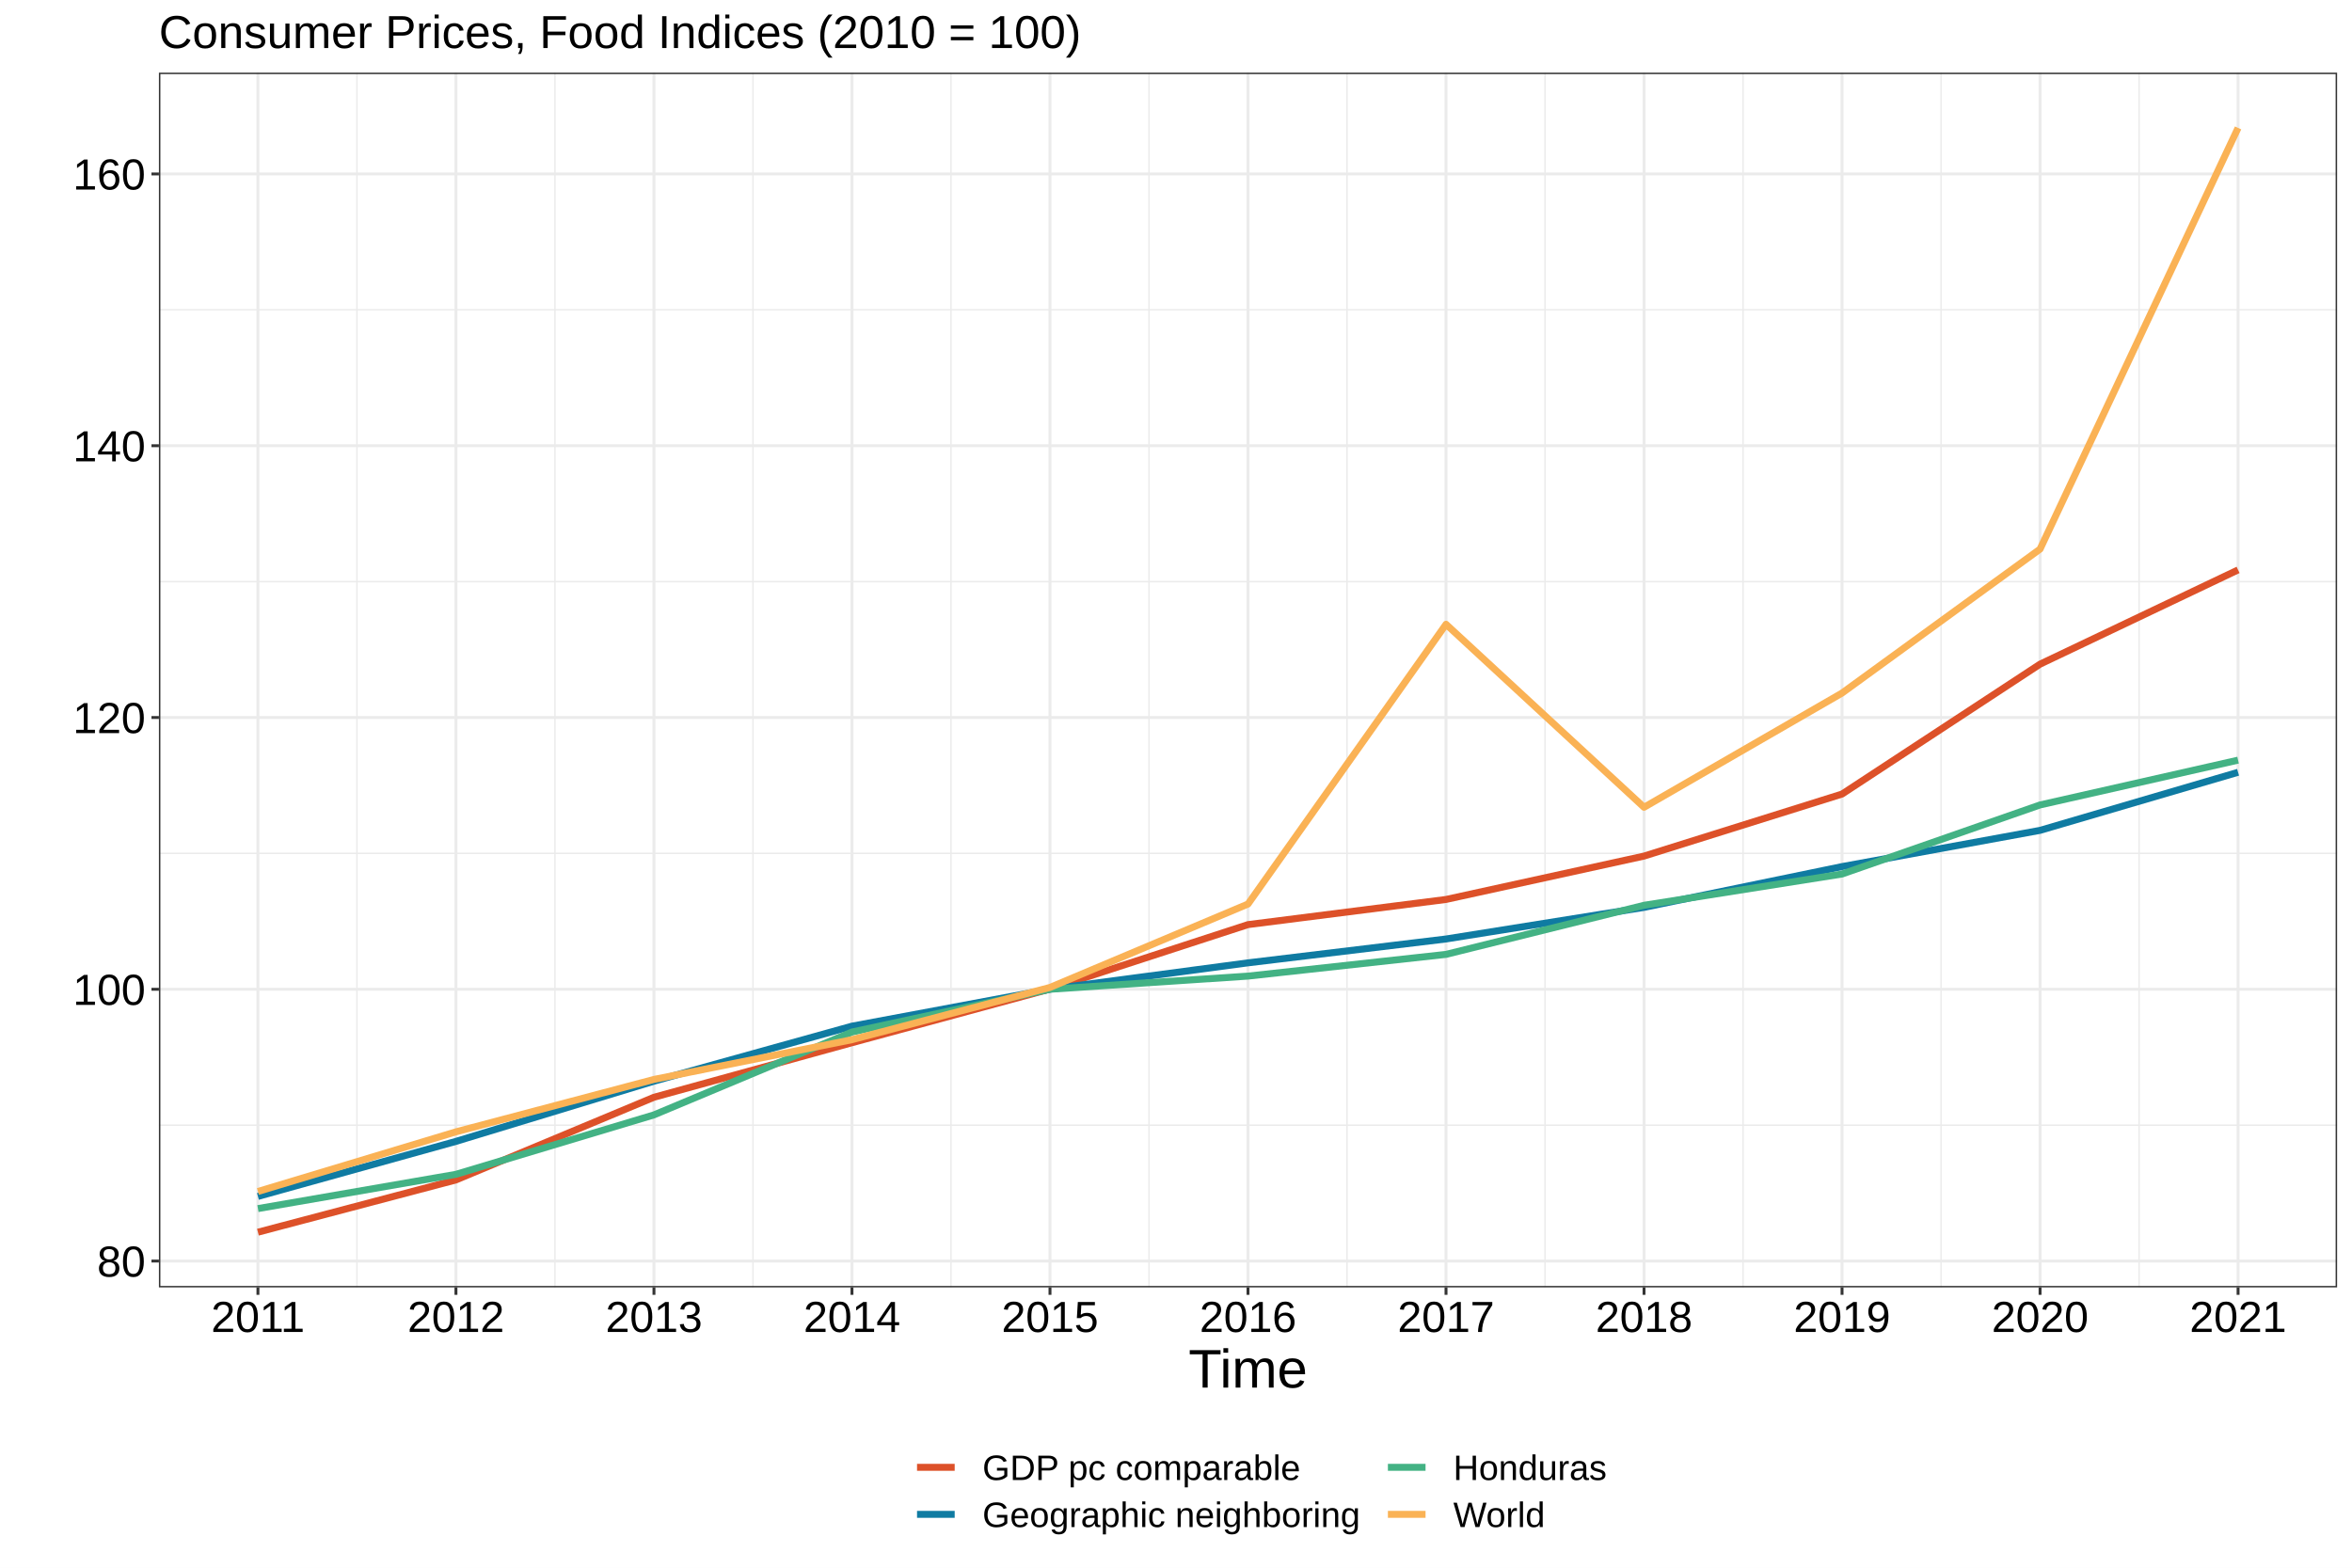
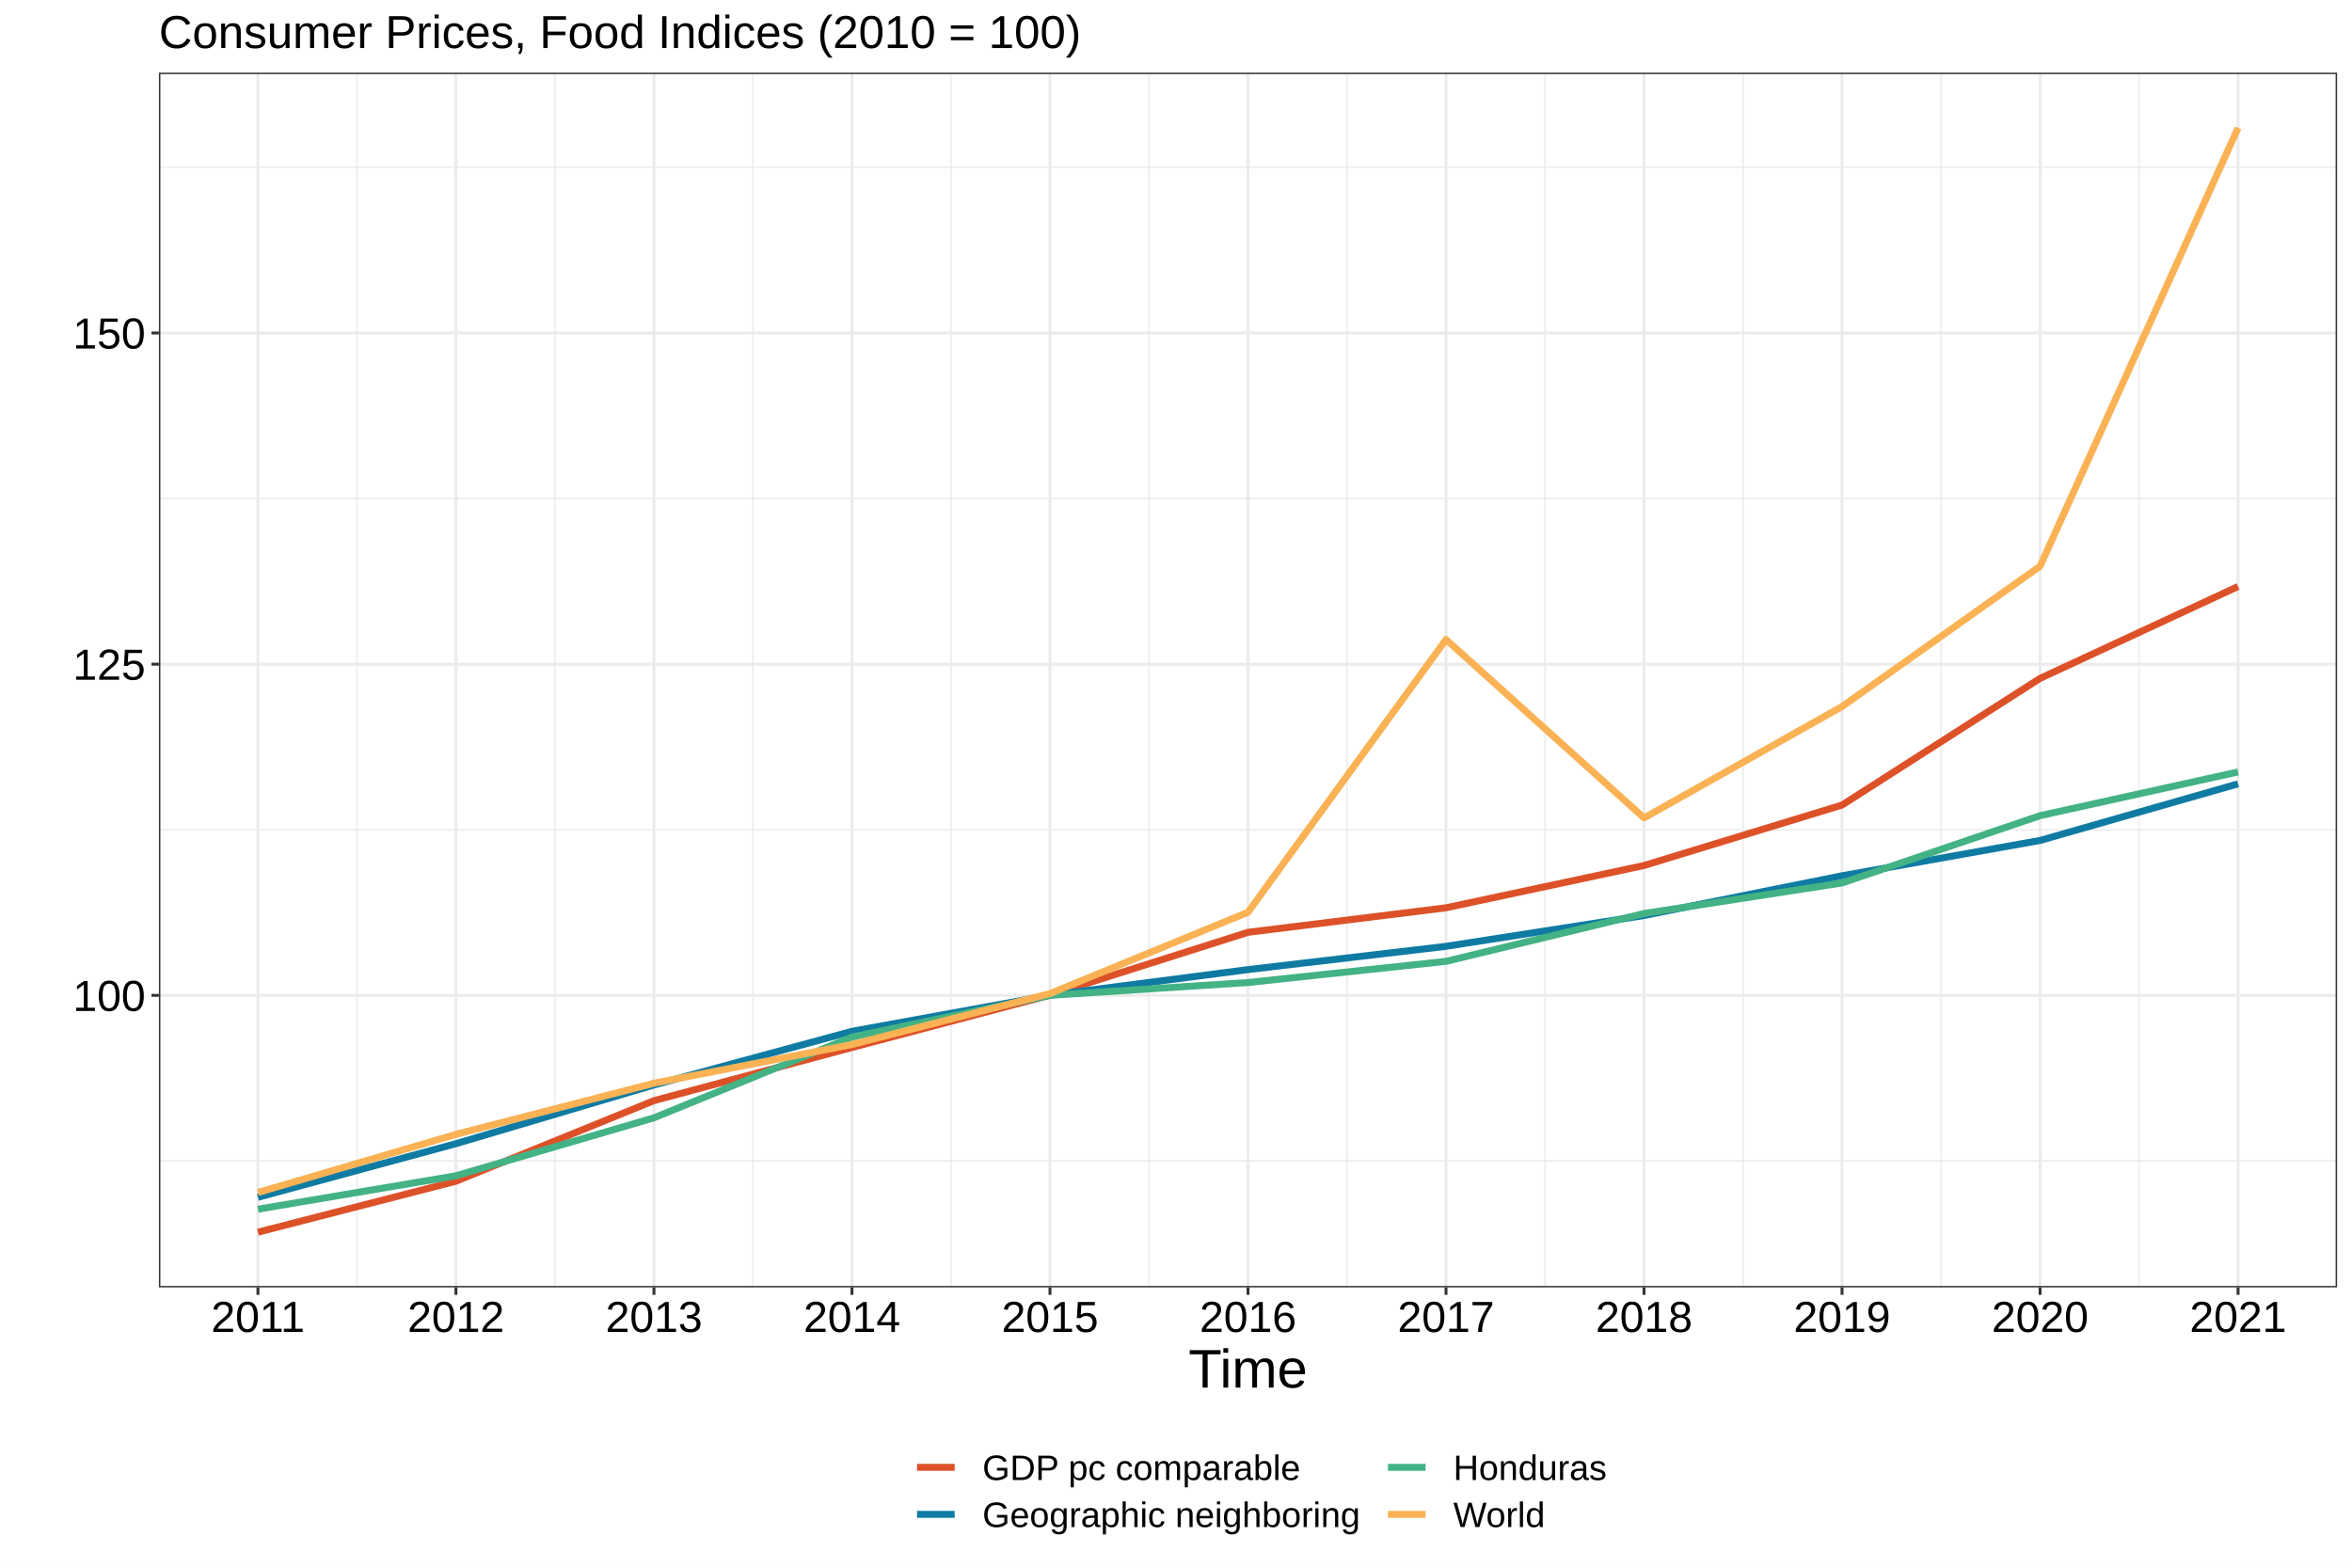
<svg xmlns="http://www.w3.org/2000/svg" class="svglite" width="864.00pt" height="576.00pt" viewBox="0 0 864.00 576.00">
  <defs>
    <style type="text/css">
    .svglite line, .svglite polyline, .svglite polygon, .svglite path, .svglite rect, .svglite circle {
      fill: none;
      stroke: #000000;
      stroke-linecap: round;
      stroke-linejoin: round;
      stroke-miterlimit: 10.00;
    }
    .svglite text {
      white-space: pre;
    }
  </style>
  </defs>
  <rect width="100%" height="100%" style="stroke: none; fill: #FFFFFF;" />
  <defs>
    <clipPath id="cpMC4wMHw4NjQuMDB8MC4wMHw1NzYuMDA=">
      <rect x="0.00" y="0.00" width="864.00" height="576.00" />
    </clipPath>
  </defs>
  <g clip-path="url(#cpMC4wMHw4NjQuMDB8MC4wMHw1NzYuMDA=)">
    <rect x="0.00" y="0.00" width="864.00" height="576.00" style="stroke-width: 1.07; stroke: #FFFFFF; fill: #FFFFFF;" />
  </g>
  <defs>
    <clipPath id="cpNTguMzh8ODU4LjUyfDI2LjcxfDQ3My4wMQ==">
      <rect x="58.38" y="26.71" width="800.14" height="446.30" />
    </clipPath>
  </defs>
  <g clip-path="url(#cpNTguMzh8ODU4LjUyfDI2LjcxfDQ3My4wMQ==)">
    <rect x="58.38" y="26.71" width="800.14" height="446.30" style="stroke-width: 1.07; stroke: none; fill: #FFFFFF;" />
-     <polyline points="58.38,413.41 858.52,413.41 " style="stroke-width: 0.53; stroke: #EBEBEB; stroke-linecap: butt;" />
-     <polyline points="58.38,313.55 858.52,313.55 " style="stroke-width: 0.53; stroke: #EBEBEB; stroke-linecap: butt;" />
-     <polyline points="58.38,213.70 858.52,213.70 " style="stroke-width: 0.53; stroke: #EBEBEB; stroke-linecap: butt;" />
-     <polyline points="58.38,113.84 858.52,113.84 " style="stroke-width: 0.53; stroke: #EBEBEB; stroke-linecap: butt;" />
+     <polyline points="58.38,426.56 858.52,426.56 " style="stroke-width: 0.53; stroke: #EBEBEB; stroke-linecap: butt;" />
+     <polyline points="58.38,304.87 858.52,304.87 " style="stroke-width: 0.53; stroke: #EBEBEB; stroke-linecap: butt;" />
+     <polyline points="58.38,183.18 858.52,183.18 " style="stroke-width: 0.53; stroke: #EBEBEB; stroke-linecap: butt;" />
+     <polyline points="58.38,61.49 858.52,61.49 " style="stroke-width: 0.53; stroke: #EBEBEB; stroke-linecap: butt;" />
    <polyline points="58.38,473.01 58.38,26.71 " style="stroke-width: 0.53; stroke: #EBEBEB; stroke-linecap: butt;" />
    <polyline points="131.12,473.01 131.12,26.71 " style="stroke-width: 0.53; stroke: #EBEBEB; stroke-linecap: butt;" />
    <polyline points="203.86,473.01 203.86,26.71 " style="stroke-width: 0.53; stroke: #EBEBEB; stroke-linecap: butt;" />
    <polyline points="276.60,473.01 276.60,26.71 " style="stroke-width: 0.53; stroke: #EBEBEB; stroke-linecap: butt;" />
    <polyline points="349.34,473.01 349.34,26.71 " style="stroke-width: 0.53; stroke: #EBEBEB; stroke-linecap: butt;" />
    <polyline points="422.08,473.01 422.08,26.71 " style="stroke-width: 0.53; stroke: #EBEBEB; stroke-linecap: butt;" />
    <polyline points="494.82,473.01 494.82,26.71 " style="stroke-width: 0.53; stroke: #EBEBEB; stroke-linecap: butt;" />
    <polyline points="567.56,473.01 567.56,26.71 " style="stroke-width: 0.53; stroke: #EBEBEB; stroke-linecap: butt;" />
    <polyline points="640.30,473.01 640.30,26.71 " style="stroke-width: 0.53; stroke: #EBEBEB; stroke-linecap: butt;" />
    <polyline points="713.04,473.01 713.04,26.71 " style="stroke-width: 0.53; stroke: #EBEBEB; stroke-linecap: butt;" />
    <polyline points="785.78,473.01 785.78,26.71 " style="stroke-width: 0.53; stroke: #EBEBEB; stroke-linecap: butt;" />
    <polyline points="858.52,473.01 858.52,26.71 " style="stroke-width: 0.53; stroke: #EBEBEB; stroke-linecap: butt;" />
-     <polyline points="58.38,463.34 858.52,463.34 " style="stroke-width: 1.07; stroke: #EBEBEB; stroke-linecap: butt;" />
-     <polyline points="58.38,363.48 858.52,363.48 " style="stroke-width: 1.07; stroke: #EBEBEB; stroke-linecap: butt;" />
-     <polyline points="58.38,263.62 858.52,263.62 " style="stroke-width: 1.07; stroke: #EBEBEB; stroke-linecap: butt;" />
-     <polyline points="58.38,163.77 858.52,163.77 " style="stroke-width: 1.07; stroke: #EBEBEB; stroke-linecap: butt;" />
-     <polyline points="58.38,63.91 858.52,63.91 " style="stroke-width: 1.07; stroke: #EBEBEB; stroke-linecap: butt;" />
+     <polyline points="58.38,365.72 858.52,365.72 " style="stroke-width: 1.07; stroke: #EBEBEB; stroke-linecap: butt;" />
+     <polyline points="58.38,244.03 858.52,244.03 " style="stroke-width: 1.07; stroke: #EBEBEB; stroke-linecap: butt;" />
+     <polyline points="58.38,122.34 858.52,122.34 " style="stroke-width: 1.07; stroke: #EBEBEB; stroke-linecap: butt;" />
    <polyline points="94.75,473.01 94.75,26.71 " style="stroke-width: 1.07; stroke: #EBEBEB; stroke-linecap: butt;" />
    <polyline points="167.49,473.01 167.49,26.71 " style="stroke-width: 1.07; stroke: #EBEBEB; stroke-linecap: butt;" />
    <polyline points="240.23,473.01 240.23,26.71 " style="stroke-width: 1.07; stroke: #EBEBEB; stroke-linecap: butt;" />
    <polyline points="312.97,473.01 312.97,26.71 " style="stroke-width: 1.07; stroke: #EBEBEB; stroke-linecap: butt;" />
    <polyline points="385.71,473.01 385.71,26.71 " style="stroke-width: 1.07; stroke: #EBEBEB; stroke-linecap: butt;" />
    <polyline points="458.45,473.01 458.45,26.71 " style="stroke-width: 1.07; stroke: #EBEBEB; stroke-linecap: butt;" />
    <polyline points="531.19,473.01 531.19,26.71 " style="stroke-width: 1.07; stroke: #EBEBEB; stroke-linecap: butt;" />
    <polyline points="603.93,473.01 603.93,26.71 " style="stroke-width: 1.07; stroke: #EBEBEB; stroke-linecap: butt;" />
    <polyline points="676.67,473.01 676.67,26.71 " style="stroke-width: 1.07; stroke: #EBEBEB; stroke-linecap: butt;" />
    <polyline points="749.41,473.01 749.41,26.71 " style="stroke-width: 1.07; stroke: #EBEBEB; stroke-linecap: butt;" />
    <polyline points="822.15,473.01 822.15,26.71 " style="stroke-width: 1.07; stroke: #EBEBEB; stroke-linecap: butt;" />
-     <polyline points="94.75,452.73 167.49,433.53 240.23,403.16 312.97,383.12 385.71,363.39 458.45,339.72 531.19,330.48 603.93,314.54 676.67,291.75 749.41,244.02 822.15,209.39 " style="stroke-width: 2.56; stroke: #DD5129; stroke-linecap: butt;" />
-     <polyline points="94.75,439.59 167.49,419.37 240.23,397.25 312.97,377.03 385.71,363.44 458.45,353.77 531.19,345.00 603.93,333.39 676.67,318.40 749.41,305.09 822.15,283.75 " style="stroke-width: 2.56; stroke: #0F7BA2; stroke-linecap: butt;" />
-     <polyline points="94.75,444.06 167.49,431.47 240.23,409.63 312.97,379.19 385.71,363.47 458.45,358.64 531.19,350.66 603.93,332.62 676.67,321.13 749.41,295.75 822.15,279.29 " style="stroke-width: 2.56; stroke: #43B284; stroke-linecap: butt;" />
-     <polyline points="94.75,437.77 167.49,415.86 240.23,396.60 312.97,382.00 385.71,362.80 458.45,332.16 531.19,229.37 603.93,296.61 676.67,254.64 749.41,201.75 822.15,47.00 " style="stroke-width: 2.56; stroke: #FAB255; stroke-linecap: butt;" />
+     <polyline points="94.75,452.73 167.49,434.01 240.23,404.40 312.97,384.87 385.71,365.63 458.45,342.55 531.19,333.54 603.93,318.00 676.67,295.79 749.41,249.25 822.15,215.49 " style="stroke-width: 2.56; stroke: #DD5129; stroke-linecap: butt;" />
+     <polyline points="94.75,439.92 167.49,420.21 240.23,398.64 312.97,378.92 385.71,365.68 458.45,356.25 531.19,347.70 603.93,336.38 676.67,321.77 749.41,308.80 822.15,287.99 " style="stroke-width: 2.56; stroke: #0F7BA2; stroke-linecap: butt;" />
+     <polyline points="94.75,444.28 167.49,432.00 240.23,410.71 312.97,381.03 385.71,365.70 458.45,361.00 531.19,353.22 603.93,335.63 676.67,324.42 749.41,299.69 822.15,283.63 " style="stroke-width: 2.56; stroke: #43B284; stroke-linecap: butt;" />
+     <polyline points="94.75,438.14 167.49,416.78 240.23,398.00 312.97,383.78 385.71,365.05 458.45,335.18 531.19,234.97 603.93,300.52 676.67,259.60 749.41,208.04 822.15,47.00 " style="stroke-width: 2.56; stroke: #FAB255; stroke-linecap: butt;" />
    <rect x="58.38" y="26.71" width="800.14" height="446.30" style="stroke-width: 1.07; stroke: #333333;" />
  </g>
  <g clip-path="url(#cpMC4wMHw4NjQuMDB8MC4wMHw1NzYuMDA=)">
-     <text x="53.45" y="469.07" text-anchor="end" style="font-size: 16.00px; font-family: &quot;Arial&quot;;" textLength="17.80px" lengthAdjust="spacingAndGlyphs">80</text>
-     <text x="53.45" y="369.21" text-anchor="end" style="font-size: 16.00px; font-family: &quot;Arial&quot;;" textLength="26.70px" lengthAdjust="spacingAndGlyphs">100</text>
-     <text x="53.45" y="269.35" text-anchor="end" style="font-size: 16.00px; font-family: &quot;Arial&quot;;" textLength="26.70px" lengthAdjust="spacingAndGlyphs">120</text>
-     <text x="53.45" y="169.50" text-anchor="end" style="font-size: 16.00px; font-family: &quot;Arial&quot;;" textLength="26.70px" lengthAdjust="spacingAndGlyphs">140</text>
-     <text x="53.45" y="69.64" text-anchor="end" style="font-size: 16.00px; font-family: &quot;Arial&quot;;" textLength="26.70px" lengthAdjust="spacingAndGlyphs">160</text>
-     <polyline points="55.64,463.34 58.38,463.34 " style="stroke-width: 1.07; stroke: #333333; stroke-linecap: butt;" />
-     <polyline points="55.64,363.48 58.38,363.48 " style="stroke-width: 1.07; stroke: #333333; stroke-linecap: butt;" />
-     <polyline points="55.64,263.62 58.38,263.62 " style="stroke-width: 1.07; stroke: #333333; stroke-linecap: butt;" />
-     <polyline points="55.64,163.77 58.38,163.77 " style="stroke-width: 1.07; stroke: #333333; stroke-linecap: butt;" />
-     <polyline points="55.64,63.91 58.38,63.91 " style="stroke-width: 1.07; stroke: #333333; stroke-linecap: butt;" />
+     <text x="53.45" y="371.45" text-anchor="end" style="font-size: 16.00px; font-family: &quot;Arial&quot;;" textLength="26.70px" lengthAdjust="spacingAndGlyphs">100</text>
+     <text x="53.45" y="249.75" text-anchor="end" style="font-size: 16.00px; font-family: &quot;Arial&quot;;" textLength="26.70px" lengthAdjust="spacingAndGlyphs">125</text>
+     <text x="53.45" y="128.06" text-anchor="end" style="font-size: 16.00px; font-family: &quot;Arial&quot;;" textLength="26.70px" lengthAdjust="spacingAndGlyphs">150</text>
+     <polyline points="55.64,365.72 58.38,365.72 " style="stroke-width: 1.07; stroke: #333333; stroke-linecap: butt;" />
+     <polyline points="55.64,244.03 58.38,244.03 " style="stroke-width: 1.07; stroke: #333333; stroke-linecap: butt;" />
+     <polyline points="55.64,122.34 58.38,122.34 " style="stroke-width: 1.07; stroke: #333333; stroke-linecap: butt;" />
    <polyline points="94.75,475.75 94.75,473.01 " style="stroke-width: 1.07; stroke: #333333; stroke-linecap: butt;" />
    <polyline points="167.49,475.75 167.49,473.01 " style="stroke-width: 1.07; stroke: #333333; stroke-linecap: butt;" />
    <polyline points="240.23,475.75 240.23,473.01 " style="stroke-width: 1.07; stroke: #333333; stroke-linecap: butt;" />
    <polyline points="312.97,475.75 312.97,473.01 " style="stroke-width: 1.07; stroke: #333333; stroke-linecap: butt;" />
    <polyline points="385.71,475.75 385.71,473.01 " style="stroke-width: 1.07; stroke: #333333; stroke-linecap: butt;" />
    <polyline points="458.45,475.75 458.45,473.01 " style="stroke-width: 1.07; stroke: #333333; stroke-linecap: butt;" />
    <polyline points="531.19,475.75 531.19,473.01 " style="stroke-width: 1.07; stroke: #333333; stroke-linecap: butt;" />
    <polyline points="603.93,475.75 603.93,473.01 " style="stroke-width: 1.07; stroke: #333333; stroke-linecap: butt;" />
    <polyline points="676.67,475.75 676.67,473.01 " style="stroke-width: 1.07; stroke: #333333; stroke-linecap: butt;" />
    <polyline points="749.41,475.75 749.41,473.01 " style="stroke-width: 1.07; stroke: #333333; stroke-linecap: butt;" />
    <polyline points="822.15,475.75 822.15,473.01 " style="stroke-width: 1.07; stroke: #333333; stroke-linecap: butt;" />
    <text x="94.75" y="489.40" text-anchor="middle" style="font-size: 16.00px; font-family: &quot;Arial&quot;;" textLength="34.41px" lengthAdjust="spacingAndGlyphs">2011</text>
    <text x="167.49" y="489.40" text-anchor="middle" style="font-size: 16.00px; font-family: &quot;Arial&quot;;" textLength="35.60px" lengthAdjust="spacingAndGlyphs">2012</text>
    <text x="240.23" y="489.40" text-anchor="middle" style="font-size: 16.00px; font-family: &quot;Arial&quot;;" textLength="35.60px" lengthAdjust="spacingAndGlyphs">2013</text>
    <text x="312.97" y="489.40" text-anchor="middle" style="font-size: 16.00px; font-family: &quot;Arial&quot;;" textLength="35.60px" lengthAdjust="spacingAndGlyphs">2014</text>
    <text x="385.71" y="489.40" text-anchor="middle" style="font-size: 16.00px; font-family: &quot;Arial&quot;;" textLength="35.60px" lengthAdjust="spacingAndGlyphs">2015</text>
    <text x="458.45" y="489.40" text-anchor="middle" style="font-size: 16.00px; font-family: &quot;Arial&quot;;" textLength="35.60px" lengthAdjust="spacingAndGlyphs">2016</text>
    <text x="531.19" y="489.40" text-anchor="middle" style="font-size: 16.00px; font-family: &quot;Arial&quot;;" textLength="35.60px" lengthAdjust="spacingAndGlyphs">2017</text>
    <text x="603.93" y="489.40" text-anchor="middle" style="font-size: 16.00px; font-family: &quot;Arial&quot;;" textLength="35.60px" lengthAdjust="spacingAndGlyphs">2018</text>
    <text x="676.67" y="489.40" text-anchor="middle" style="font-size: 16.00px; font-family: &quot;Arial&quot;;" textLength="35.60px" lengthAdjust="spacingAndGlyphs">2019</text>
    <text x="749.41" y="489.40" text-anchor="middle" style="font-size: 16.00px; font-family: &quot;Arial&quot;;" textLength="35.60px" lengthAdjust="spacingAndGlyphs">2020</text>
    <text x="822.15" y="489.40" text-anchor="middle" style="font-size: 16.00px; font-family: &quot;Arial&quot;;" textLength="35.60px" lengthAdjust="spacingAndGlyphs">2021</text>
    <text x="458.45" y="509.83" text-anchor="middle" style="font-size: 20.00px; font-family: &quot;Arial&quot;;" textLength="43.70px" lengthAdjust="spacingAndGlyphs">Time</text>
    <rect x="321.20" y="525.00" width="274.50" height="45.52" style="stroke-width: 1.07; stroke: none; fill: #FFFFFF;" />
    <rect x="335.15" y="530.48" width="17.28" height="17.28" style="stroke-width: 1.07; stroke: none; fill: #FFFFFF;" />
    <line x1="336.87" y1="539.12" x2="350.70" y2="539.12" style="stroke-width: 2.56; stroke: #DD5129; stroke-linecap: butt;" />
    <rect x="335.15" y="547.76" width="17.28" height="17.28" style="stroke-width: 1.07; stroke: none; fill: #FFFFFF;" />
    <line x1="336.87" y1="556.40" x2="350.70" y2="556.40" style="stroke-width: 2.56; stroke: #0F7BA2; stroke-linecap: butt;" />
    <rect x="508.11" y="530.48" width="17.28" height="17.28" style="stroke-width: 1.07; stroke: none; fill: #FFFFFF;" />
    <line x1="509.84" y1="539.12" x2="523.67" y2="539.12" style="stroke-width: 2.56; stroke: #43B284; stroke-linecap: butt;" />
    <rect x="508.11" y="547.76" width="17.28" height="17.28" style="stroke-width: 1.07; stroke: none; fill: #FFFFFF;" />
    <line x1="509.84" y1="556.40" x2="523.67" y2="556.40" style="stroke-width: 2.56; stroke: #FAB255; stroke-linecap: butt;" />
    <text x="360.89" y="543.78" style="font-size: 13.00px; font-family: &quot;Arial&quot;;" textLength="116.82px" lengthAdjust="spacingAndGlyphs">GDP pc comparable</text>
    <text x="360.89" y="561.06" style="font-size: 13.00px; font-family: &quot;Arial&quot;;" textLength="138.75px" lengthAdjust="spacingAndGlyphs">Geographic neighboring</text>
    <text x="533.86" y="543.78" style="font-size: 13.00px; font-family: &quot;Arial&quot;;" textLength="56.36px" lengthAdjust="spacingAndGlyphs">Honduras</text>
    <text x="533.86" y="561.06" style="font-size: 13.00px; font-family: &quot;Arial&quot;;" textLength="33.71px" lengthAdjust="spacingAndGlyphs">World</text>
    <text x="58.38" y="17.65" style="font-size: 17.00px; font-family: &quot;Arial&quot;;" textLength="338.75px" lengthAdjust="spacingAndGlyphs">Consumer Prices, Food Indices (2010 = 100)</text>
  </g>
</svg>
